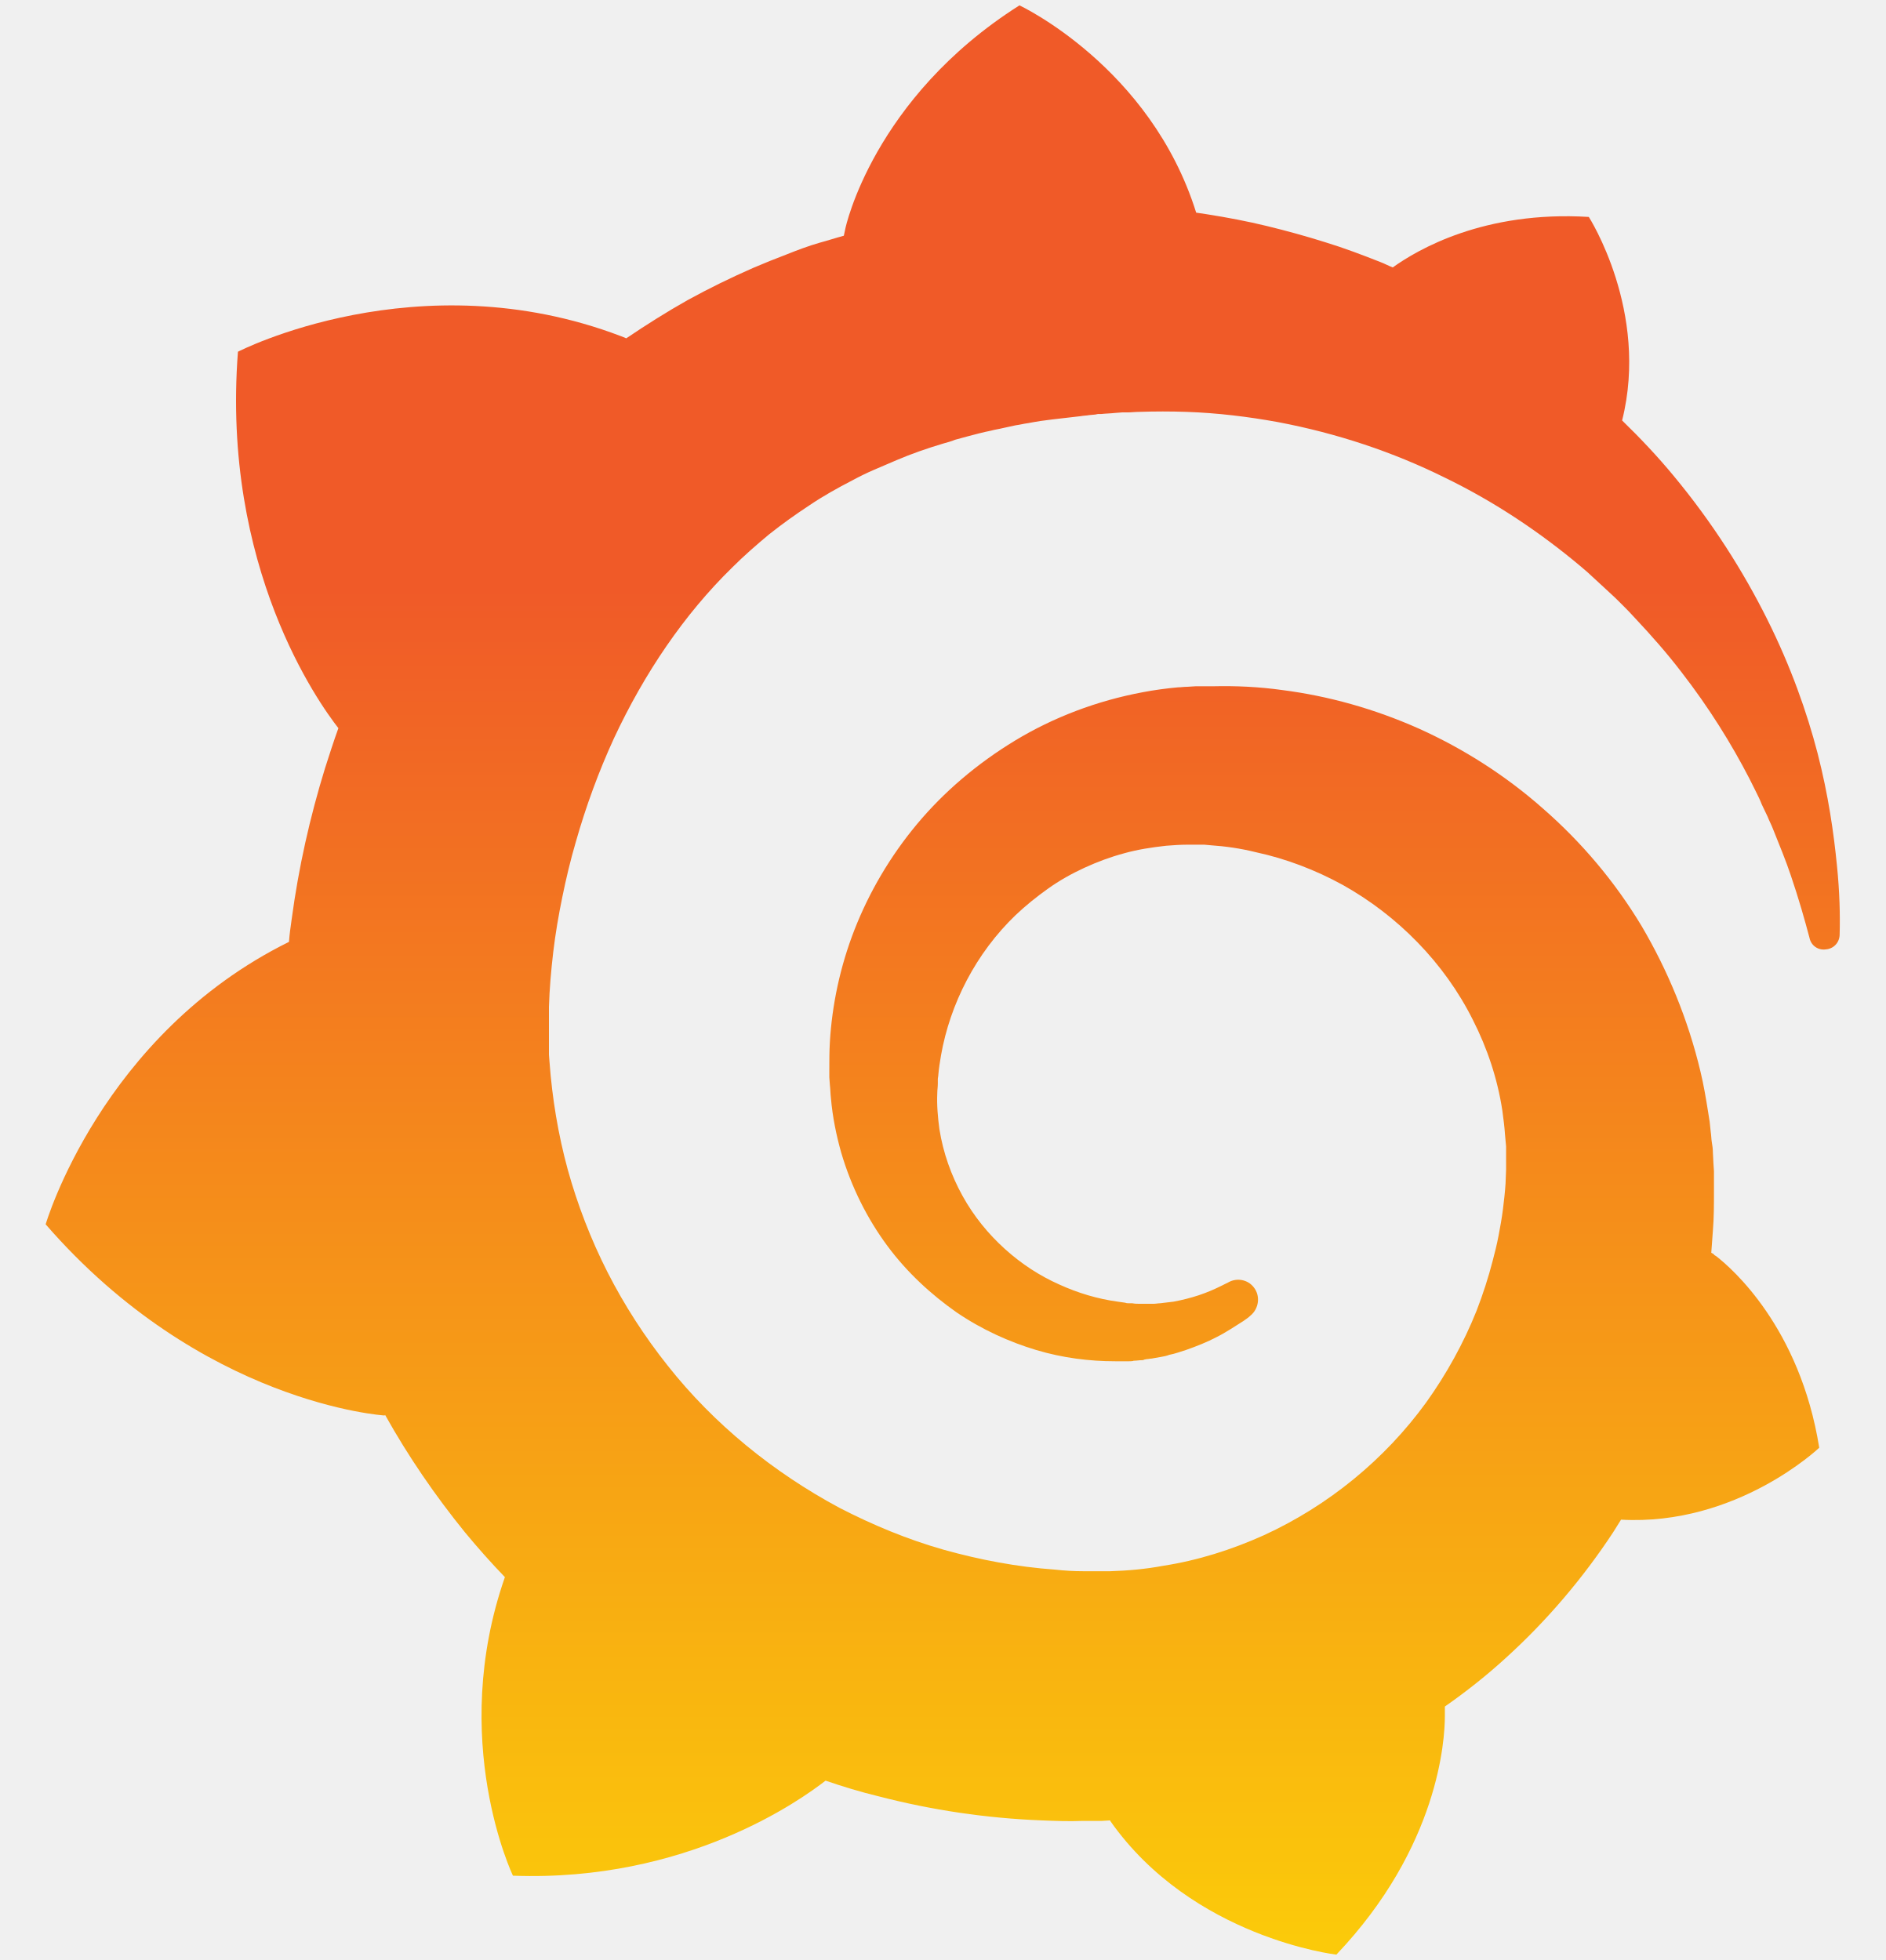
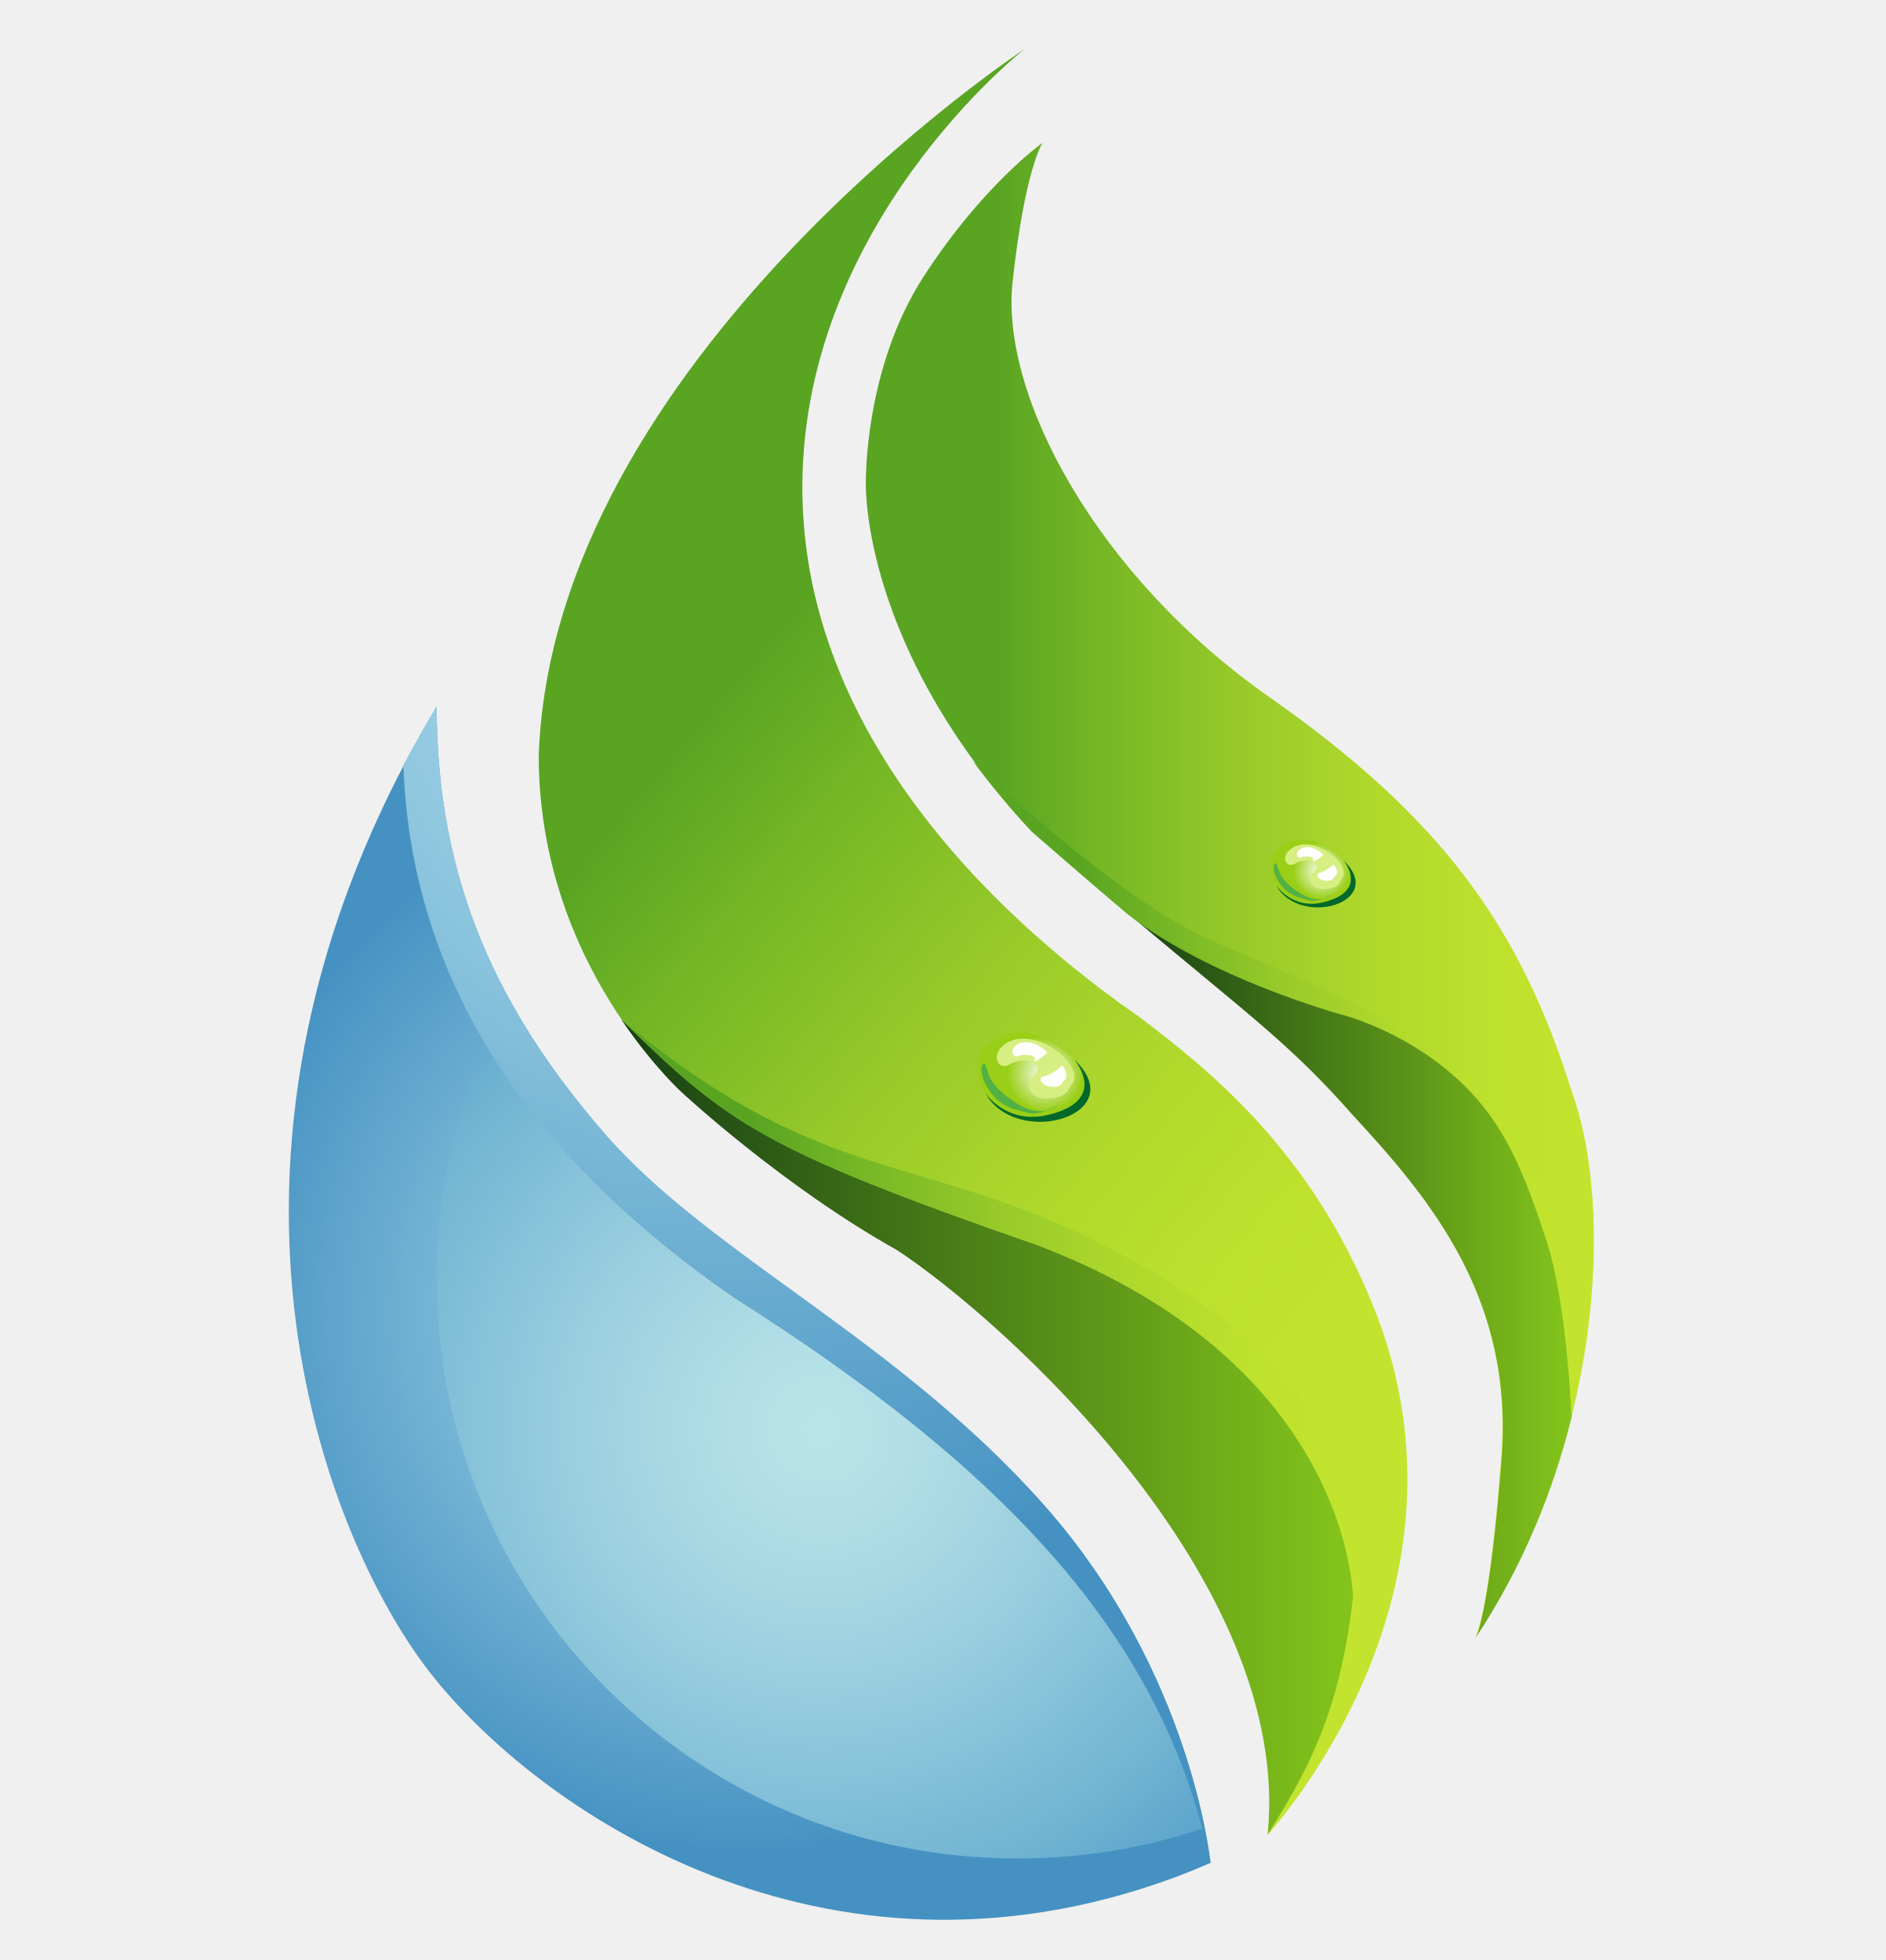
- <svg xmlns="http://www.w3.org/2000/svg" version="1.1" id="Layer_1" x="0px" y="0px" width="351px" height="365px" viewBox="0 0 351 365" style="enable-background:new 0 0 351 365;" xml:space="preserve">
+ <svg xmlns="http://www.w3.org/2000/svg" version="1.1" id="Layer_1" x="0px" y="0px" viewBox="0 0 351 365" style="enable-background:new 0 0 351 365;" xml:space="preserve">
  <style type="text/css">
	.st0{fill:url(#SVGID_1_);}
+ 	.st1{fill:url(#SVGID_2_);}
+ 	.st2{fill:url(#SVGID_3_);}
+ 	.st3{fill:url(#SVGID_4_);}
+ 	.st4{fill:url(#SVGID_5_);}
+ 	.st5{fill:url(#SVGID_6_);}
+ 	.st6{fill:url(#SVGID_7_);}
+ 	.st7{fill:url(#SVGID_8_);}
+ 	.st8{fill:url(#SVGID_9_);}
+ 	.st9{fill-rule:evenodd;clip-rule:evenodd;fill:url(#SVGID_10_);}
+ 	.st10{fill-rule:evenodd;clip-rule:evenodd;fill:#00682A;}
+ 	.st11{fill-rule:evenodd;clip-rule:evenodd;fill:#D6EE82;}
+ 	.st12{fill-rule:evenodd;clip-rule:evenodd;fill:#FFFFFF;}
+ 	.st13{fill-rule:evenodd;clip-rule:evenodd;fill:#52B144;}
+ 	.st14{fill-rule:evenodd;clip-rule:evenodd;fill:url(#SVGID_11_);}
</style>
  <g id="Layer_1_1_">
</g>
-   <linearGradient id="SVGID_1_" gradientUnits="userSpaceOnUse" x1="175.5" y1="30%" x2="175.5" y2="99%">
-     <stop offset="0" style="stop-color:#F05A28" />
-     <stop offset="1" style="stop-color:#FBCA0A" />
-   </linearGradient>
-   <path class="st0" d="M342,161.2c-0.6-6.1-1.6-13.1-3.6-20.9c-2-7.7-5-16.2-9.4-25c-4.4-8.8-10.1-17.9-17.5-26.8  c-2.9-3.5-6.1-6.9-9.5-10.2c5.1-20.3-6.2-37.9-6.2-37.9c-19.5-1.2-31.9,6.1-36.5,9.4c-0.8-0.3-1.5-0.7-2.3-1  c-3.3-1.3-6.7-2.6-10.3-3.7c-3.5-1.1-7.1-2.1-10.8-3c-3.7-0.9-7.4-1.6-11.2-2.2c-0.7-0.1-1.3-0.2-2-0.3  c-8.5-27.2-32.9-38.6-32.9-38.6c-27.3,17.3-32.4,41.5-32.4,41.5s-0.1,0.5-0.3,1.4c-1.5,0.4-3,0.9-4.5,1.3c-2.1,0.6-4.2,1.4-6.2,2.2  c-2.1,0.8-4.1,1.6-6.2,2.5c-4.1,1.8-8.2,3.8-12.2,6c-3.9,2.2-7.7,4.6-11.4,7.1c-0.5-0.2-1-0.4-1-0.4c-37.8-14.4-71.3,2.9-71.3,2.9  c-3.1,40.2,15.1,65.5,18.7,70.1c-0.9,2.5-1.7,5-2.5,7.5c-2.8,9.1-4.9,18.4-6.2,28.1c-0.2,1.4-0.4,2.8-0.5,4.2  C18.8,192.7,8.5,228,8.5,228c29.1,33.5,63.1,35.6,63.1,35.6c0,0,0.1-0.1,0.1-0.1c4.3,7.7,9.3,15,14.9,21.9c2.4,2.9,4.8,5.6,7.4,8.3  c-10.6,30.4,1.5,55.6,1.5,55.6c32.4,1.2,53.7-14.2,58.2-17.7c3.2,1.1,6.5,2.1,9.8,2.9c10,2.6,20.2,4.1,30.4,4.5  c2.5,0.1,5.1,0.2,7.6,0.1l1.2,0l0.8,0l1.6,0l1.6-0.1l0,0.1c15.3,21.8,42.1,24.9,42.1,24.9c19.1-20.1,20.2-40.1,20.2-44.4l0,0  c0,0,0-0.1,0-0.3c0-0.4,0-0.6,0-0.6l0,0c0-0.3,0-0.6,0-0.9c4-2.8,7.8-5.8,11.4-9.1c7.6-6.9,14.3-14.8,19.9-23.3  c0.5-0.8,1-1.6,1.5-2.4c21.6,1.2,36.9-13.4,36.9-13.4c-3.6-22.5-16.4-33.5-19.1-35.6l0,0c0,0-0.1-0.1-0.3-0.2  c-0.2-0.1-0.2-0.2-0.2-0.2c0,0,0,0,0,0c-0.1-0.1-0.3-0.2-0.5-0.3c0.1-1.4,0.2-2.7,0.3-4.1c0.2-2.4,0.2-4.9,0.2-7.3l0-1.8l0-0.9  l0-0.5c0-0.6,0-0.4,0-0.6l-0.1-1.5l-0.1-2c0-0.7-0.1-1.3-0.2-1.9c-0.1-0.6-0.1-1.3-0.2-1.9l-0.2-1.9l-0.3-1.9  c-0.4-2.5-0.8-4.9-1.4-7.4c-2.3-9.7-6.1-18.9-11-27.2c-5-8.3-11.2-15.6-18.3-21.8c-7-6.2-14.9-11.2-23.1-14.9  c-8.3-3.7-16.9-6.1-25.5-7.2c-4.3-0.6-8.6-0.8-12.9-0.7l-1.6,0l-0.4,0c-0.1,0-0.6,0-0.5,0l-0.7,0l-1.6,0.1c-0.6,0-1.2,0.1-1.7,0.1  c-2.2,0.2-4.4,0.5-6.5,0.9c-8.6,1.6-16.7,4.7-23.8,9c-7.1,4.3-13.3,9.6-18.3,15.6c-5,6-8.9,12.7-11.6,19.6c-2.7,6.9-4.2,14.1-4.6,21  c-0.1,1.7-0.1,3.5-0.1,5.2c0,0.4,0,0.9,0,1.3l0.1,1.4c0.1,0.8,0.1,1.7,0.2,2.5c0.3,3.5,1,6.9,1.9,10.1c1.9,6.5,4.9,12.4,8.6,17.4  c3.7,5,8.2,9.1,12.9,12.4c4.7,3.2,9.8,5.5,14.8,7c5,1.5,10,2.1,14.7,2.1c0.6,0,1.2,0,1.7,0c0.3,0,0.6,0,0.9,0c0.3,0,0.6,0,0.9-0.1  c0.5,0,1-0.1,1.5-0.1c0.1,0,0.3,0,0.4-0.1l0.5-0.1c0.3,0,0.6-0.1,0.9-0.1c0.6-0.1,1.1-0.2,1.7-0.3c0.6-0.1,1.1-0.2,1.6-0.4  c1.1-0.2,2.1-0.6,3.1-0.9c2-0.7,4-1.5,5.7-2.4c1.8-0.9,3.4-2,5-3c0.4-0.3,0.9-0.6,1.3-1c1.6-1.3,1.9-3.7,0.6-5.3  c-1.1-1.4-3.1-1.8-4.7-0.9c-0.4,0.2-0.8,0.4-1.2,0.6c-1.4,0.7-2.8,1.3-4.3,1.8c-1.5,0.5-3.1,0.9-4.7,1.2c-0.8,0.1-1.6,0.2-2.5,0.3  c-0.4,0-0.8,0.1-1.3,0.1c-0.4,0-0.9,0-1.2,0c-0.4,0-0.8,0-1.2,0c-0.5,0-1,0-1.5-0.1c0,0-0.3,0-0.1,0l-0.2,0l-0.3,0  c-0.2,0-0.5,0-0.7-0.1c-0.5-0.1-0.9-0.1-1.4-0.2c-3.7-0.5-7.4-1.6-10.9-3.2c-3.6-1.6-7-3.8-10.1-6.6c-3.1-2.8-5.8-6.1-7.9-9.9  c-2.1-3.8-3.6-8-4.3-12.4c-0.3-2.2-0.5-4.5-0.4-6.7c0-0.6,0.1-1.2,0.1-1.8c0,0.2,0-0.1,0-0.1l0-0.2l0-0.5c0-0.3,0.1-0.6,0.1-0.9  c0.1-1.2,0.3-2.4,0.5-3.6c1.7-9.6,6.5-19,13.9-26.1c1.9-1.8,3.9-3.4,6-4.9c2.1-1.5,4.4-2.8,6.8-3.9c2.4-1.1,4.8-2,7.4-2.7  c2.5-0.7,5.1-1.1,7.8-1.4c1.3-0.1,2.6-0.2,4-0.2c0.4,0,0.6,0,0.9,0l1.1,0l0.7,0c0.3,0,0,0,0.1,0l0.3,0l1.1,0.1  c2.9,0.2,5.7,0.6,8.5,1.3c5.6,1.2,11.1,3.3,16.2,6.1c10.2,5.7,18.9,14.5,24.2,25.1c2.7,5.3,4.6,11,5.5,16.9c0.2,1.5,0.4,3,0.5,4.5  l0.1,1.1l0.1,1.1c0,0.4,0,0.8,0,1.1c0,0.4,0,0.8,0,1.1l0,1l0,1.1c0,0.7-0.1,1.9-0.1,2.6c-0.1,1.6-0.3,3.3-0.5,4.9  c-0.2,1.6-0.5,3.2-0.8,4.8c-0.3,1.6-0.7,3.2-1.1,4.7c-0.8,3.1-1.8,6.2-3,9.3c-2.4,6-5.6,11.8-9.4,17.1  c-7.7,10.6-18.2,19.2-30.2,24.7c-6,2.7-12.3,4.7-18.8,5.7c-3.2,0.6-6.5,0.9-9.8,1l-0.6,0l-0.5,0l-1.1,0l-1.6,0l-0.8,0  c0.4,0-0.1,0-0.1,0l-0.3,0c-1.8,0-3.5-0.1-5.3-0.3c-7-0.5-13.9-1.8-20.7-3.7c-6.7-1.9-13.2-4.6-19.4-7.8  c-12.3-6.6-23.4-15.6-32-26.5c-4.3-5.4-8.1-11.3-11.2-17.4c-3.1-6.1-5.6-12.6-7.4-19.1c-1.8-6.6-2.9-13.3-3.4-20.1l-0.1-1.3l0-0.3  l0-0.3l0-0.6l0-1.1l0-0.3l0-0.4l0-0.8l0-1.6l0-0.3c0,0,0,0.1,0-0.1l0-0.6c0-0.8,0-1.7,0-2.5c0.1-3.3,0.4-6.8,0.8-10.2  c0.4-3.4,1-6.9,1.7-10.3c0.7-3.4,1.5-6.8,2.5-10.2c1.9-6.7,4.3-13.2,7.1-19.3c5.7-12.2,13.1-23.1,22-31.8c2.2-2.2,4.5-4.2,6.9-6.2  c2.4-1.9,4.9-3.7,7.5-5.4c2.5-1.7,5.2-3.2,7.9-4.6c1.3-0.7,2.7-1.4,4.1-2c0.7-0.3,1.4-0.6,2.1-0.9c0.7-0.3,1.4-0.6,2.1-0.9  c2.8-1.2,5.7-2.2,8.7-3.1c0.7-0.2,1.5-0.4,2.2-0.7c0.7-0.2,1.5-0.4,2.2-0.6c1.5-0.4,3-0.8,4.5-1.1c0.7-0.2,1.5-0.3,2.3-0.5  c0.8-0.2,1.5-0.3,2.3-0.5c0.8-0.1,1.5-0.3,2.3-0.4l1.1-0.2l1.2-0.2c0.8-0.1,1.5-0.2,2.3-0.3c0.9-0.1,1.7-0.2,2.6-0.3  c0.7-0.1,1.9-0.2,2.6-0.3c0.5-0.1,1.1-0.1,1.6-0.2l1.1-0.1l0.5-0.1l0.6,0c0.9-0.1,1.7-0.1,2.6-0.2l1.3-0.1c0,0,0.5,0,0.1,0l0.3,0  l0.6,0c0.7,0,1.5-0.1,2.2-0.1c2.9-0.1,5.9-0.1,8.8,0c5.8,0.2,11.5,0.9,17,1.9c11.1,2.1,21.5,5.6,31,10.3  c9.5,4.6,17.9,10.3,25.3,16.5c0.5,0.4,0.9,0.8,1.4,1.2c0.4,0.4,0.9,0.8,1.3,1.2c0.9,0.8,1.7,1.6,2.6,2.4c0.9,0.8,1.7,1.6,2.5,2.4  c0.8,0.8,1.6,1.6,2.4,2.5c3.1,3.3,6,6.6,8.6,10c5.2,6.7,9.4,13.5,12.7,19.9c0.2,0.4,0.4,0.8,0.6,1.2c0.2,0.4,0.4,0.8,0.6,1.2  c0.4,0.8,0.8,1.6,1.1,2.4c0.4,0.8,0.7,1.5,1.1,2.3c0.3,0.8,0.7,1.5,1,2.3c1.2,3,2.4,5.9,3.3,8.6c1.5,4.4,2.6,8.3,3.5,11.7  c0.3,1.4,1.6,2.3,3,2.1c1.5-0.1,2.6-1.3,2.6-2.8C342.6,170.4,342.5,166.1,342,161.2z" />
+   <g>
+     <g>
+       <g>
+         <radialGradient id="SVGID_1_" cx="139.559" cy="244.521" r="100.296" gradientUnits="userSpaceOnUse">
+           <stop offset="0" style="stop-color:#B8E4EF" />
+           <stop offset="1" style="stop-color:#4592C2" />
+         </radialGradient>
+         <path class="st0" d="M194.5,280.5c-27.6-31.2-62.2-46.6-81.9-69.3c-19.7-22.7-31.3-46.9-31.3-79.6c-49.7,83-20.7,154.9-1.3,179.8     c20,25.7,73.2,62.3,138.5,38.3c2.4-0.9,4.6-1.8,6.9-2.8l0,0C225.3,346.9,222.1,311.7,194.5,280.5z" />
+         <radialGradient id="SVGID_2_" cx="152.845" cy="266.005" r="213.517" gradientUnits="userSpaceOnUse">
+           <stop offset="0" style="stop-color:#B9E4E8" />
+           <stop offset="8.482704e-02" style="stop-color:#B1DEE6" />
+           <stop offset="0.218" style="stop-color:#9ACFDF" />
+           <stop offset="0.382" style="stop-color:#76B7D4" />
+           <stop offset="0.483" style="stop-color:#5CA5CC" />
+           <stop offset="0.542" style="stop-color:#589AC7" />
+           <stop offset="0.647" style="stop-color:#4C7CB8" />
+           <stop offset="0.783" style="stop-color:#3A4DA1" />
+           <stop offset="0.86" style="stop-color:#2E2F92" />
+         </radialGradient>
+         <path class="st1" d="M112.6,211.2c-7-8.1-13.1-16.4-17.9-25.3c-8.5,15.4-13.4,33.2-13.4,52.1c0,59.7,48.4,108.1,108.1,108.1     c12.2,0,23.9-2,34.8-5.7c-2.3-11.6-9.4-36.8-29.8-59.9C166.9,249.2,132.3,233.9,112.6,211.2z" />
+         <radialGradient id="SVGID_3_" cx="132.035" cy="120.773" r="174.198" gradientUnits="userSpaceOnUse">
+           <stop offset="0" style="stop-color:#B8E4EF" />
+           <stop offset="1" style="stop-color:#4592C2" />
+         </radialGradient>
+         <path class="st2" d="M136.7,241.7c50.2,31.8,79.9,63.1,88.6,105.1c0,0-3.3-35.2-30.8-66.4c-27.6-31.2-62.2-46.6-81.9-69.3     c-19.7-22.7-31.3-46.9-31.3-79.6c-2.2,3.7-4.2,7.3-6.2,11C76.6,185.7,101.9,217.7,136.7,241.7z" />
+       </g>
+       <g>
+         <linearGradient id="SVGID_4_" gradientUnits="userSpaceOnUse" x1="116.628" y1="93.798" x2="274.768" y2="226.969">
+           <stop offset="0.18" style="stop-color:#59A522" />
+           <stop offset="0.308" style="stop-color:#73B525" />
+           <stop offset="0.505" style="stop-color:#96C929" />
+           <stop offset="0.691" style="stop-color:#AFD82C" />
+           <stop offset="0.861" style="stop-color:#BEE12D" />
+           <stop offset="1" style="stop-color:#C3E42E" />
+         </linearGradient>
+         <path class="st3" d="M256.6,245.6c-11.3-29.6-29.6-45-44.6-56.3c-16.8-11.7-61.5-46.1-62.6-96.6c-1.1-50.5,41.4-83.6,41.4-83.6     s-87.9,57.8-90.5,131.6c0,39.1,26.7,62.6,26.7,62.6s18.8,17.5,40.1,29.4c19.8,13,73.8,61.6,69,108.9c0,0,0,0,0,0     C236.8,340.6,276.1,298.1,256.6,245.6z" />
+         <linearGradient id="SVGID_5_" gradientUnits="userSpaceOnUse" x1="115.663" y1="265.645" x2="251.915" y2="265.645">
+           <stop offset="5.617980e-03" style="stop-color:#184114" />
+           <stop offset="1" style="stop-color:#84C51B" />
+         </linearGradient>
+         <path class="st4" d="M251.9,297.4c0,0-0.2-43.2-58.7-65.5c-51.1-17.8-57.6-22.5-77.5-42c5.9,8.7,11.2,13.5,11.2,13.5     s18.8,17.5,40.1,29.4c19.8,13,73.8,61.6,69,108.9C242.7,330.8,249.4,319.9,251.9,297.4z" />
+         <linearGradient id="SVGID_6_" gradientUnits="userSpaceOnUse" x1="115.663" y1="243.608" x2="252.193" y2="243.608">
+           <stop offset="0.18" style="stop-color:#59A522" />
+           <stop offset="0.308" style="stop-color:#73B525" />
+           <stop offset="0.505" style="stop-color:#96C929" />
+           <stop offset="0.691" style="stop-color:#AFD82C" />
+           <stop offset="0.861" style="stop-color:#BEE12D" />
+           <stop offset="1" style="stop-color:#C3E42E" />
+         </linearGradient>
+         <path class="st5" d="M251.9,297.4c0,0-0.2-43.2-58.7-65.5c-51.1-17.8-57.6-22.5-77.5-42c40.8,34,58.3,23,99.3,47.2     C241.6,252.7,254.3,272.7,251.9,297.4z" />
+       </g>
+       <g>
+         <linearGradient id="SVGID_7_" gradientUnits="userSpaceOnUse" x1="161.22" y1="165.81" x2="296.783" y2="165.81">
+           <stop offset="0.18" style="stop-color:#59A522" />
+           <stop offset="0.308" style="stop-color:#73B525" />
+           <stop offset="0.505" style="stop-color:#96C929" />
+           <stop offset="0.691" style="stop-color:#AFD82C" />
+           <stop offset="0.861" style="stop-color:#BEE12D" />
+           <stop offset="1" style="stop-color:#C3E42E" />
+         </linearGradient>
+         <path class="st6" d="M292.7,203.5c-9.7-31.2-24.6-51.4-56.4-73.7c-31.8-22.3-50-55.8-47.8-77.1c2.3-21.3,5.6-26.1,5.6-26.1     s-11.1,7.8-22.2,25c-11.1,17.2-10.7,38.4-10.7,38.4s-1,30.6,30.9,64.7c37.7,32.8,45.2,36.4,59.8,53     c14.8,15.9,29.9,34.4,27.6,63.7c-2.1,27.7-4.5,32.9-4.8,33.4C298.5,269,300.4,224.6,292.7,203.5z" />
+         <linearGradient id="SVGID_8_" gradientUnits="userSpaceOnUse" x1="210.088" y1="237.537" x2="292.627" y2="237.537">
+           <stop offset="5.617980e-03" style="stop-color:#184114" />
+           <stop offset="1" style="stop-color:#84C51B" />
+         </linearGradient>
+         <path class="st7" d="M292.6,263.9C292.6,263.9,292.6,263.9,292.6,263.9c-3.4,13.8-9.2,28-17.8,41c0.4-0.8,2.7-6.5,4.8-33.4     c2.2-29.4-12.9-47.8-27.6-63.7c-11.9-13.5-19.1-18.4-41.9-37.6c15.2,12,39.6,18.6,39.6,18.6s11.2,2.7,20.9,11.3     c9.8,8.6,13.4,18.8,17.3,30.5C291.7,242.2,292.6,263.3,292.6,263.9z" />
+         <linearGradient id="SVGID_9_" gradientUnits="userSpaceOnUse" x1="181.166" y1="202.704" x2="292.995" y2="202.704">
+           <stop offset="0.18" style="stop-color:#59A522" />
+           <stop offset="0.308" style="stop-color:#73B525" />
+           <stop offset="0.505" style="stop-color:#96C929" />
+           <stop offset="0.691" style="stop-color:#AFD82C" />
+           <stop offset="0.861" style="stop-color:#BEE12D" />
+           <stop offset="1" style="stop-color:#C3E42E" />
+         </linearGradient>
+         <path class="st8" d="M292.6,263.9c0-0.6-0.9-21.7-4.8-33.2c-3.9-11.7-7.5-22-17.3-30.5c-9.8-8.6-20.9-11.3-20.9-11.3     s-24.4-6.7-39.6-18.6c0,0,0,0,0,0c-5.1-4.3-11-9.4-17.9-15.4c-4.2-4.5-7.8-8.9-11-13.2c0.8,0.8,27.3,26.3,45,33.7     c18,7.6,29.1,12.5,38.3,18.5C273.7,199.8,296.1,218.2,292.6,263.9z" />
+       </g>
+     </g>
+     <g>
+       <radialGradient id="SVGID_10_" cx="194.616" cy="199.939" r="7.048" gradientUnits="userSpaceOnUse">
+         <stop offset="0" style="stop-color:#FFFFFF" />
+         <stop offset="1" style="stop-color:#99CF16" />
+       </radialGradient>
+       <path class="st9" d="M182.1,199.1c-0.6-6.1,7.9-8.2,11.9-6C219,207.1,183.9,217.4,182.1,199.1z" />
+       <path class="st10" d="M200.1,197.4c10.6,10.3-10.9,16.6-16.7,6.1c0.1,0.2,4.1,6,11.8,4.1C203.1,205.7,203,201.3,200.1,197.4z" />
+       <path class="st11" d="M199.4,202.1c0,0,2-1.7-1.1-5c-3-3.2-7.9-4.8-11-2.8c-3.1,2-1.5,5.3,0.7,3.9c2.3-1.4,5.5-0.4,5.2,0.9    c-0.3,1.3-2.6,2.3-1.2,4.3c1.3,2,5.9,1.1,6.7-0.1C199.4,202.1,199.4,202.1,199.4,202.1z" />
+       <path class="st12" d="M195,196c-1.5-1.6-3.8-2.4-5.4-1.6c-1.8,0.9-1.2,2.8,0.2,2.2c0.6-0.3,3.6-0.3,2.7,1.1    C193,197.7,194.7,196.4,195,196z" />
+       <path class="st12" d="M198.1,201.2c1-0.7,0.1-2.2-0.3-2.8c-0.9,0.8-2.6,2.1-3.9,2.1c-0.9,1.7,2.9,2.5,3.7,1.4    C198.1,201.2,198.1,201.2,198.1,201.2z" />
+       <path class="st13" d="M196.9,205.8c0,0-2.9,2.8-7.7-0.4c-4.8-3.1-5.1-5.1-5.6-6.8c-0.5-1.7-1.9,0.7,0.4,4.2    c2.3,3.5,4.8,3.7,7.2,4.4C193.6,207.9,196.9,205.8,196.9,205.8z" />
+     </g>
+     <g>
+       <radialGradient id="SVGID_11_" cx="246.043" cy="162.161" r="5.316" gradientUnits="userSpaceOnUse">
+         <stop offset="0" style="stop-color:#FFFFFF" />
+         <stop offset="1" style="stop-color:#99CF16" />
+       </radialGradient>
+       <path class="st14" d="M236.6,161.5c-0.4-4.6,6-6.2,9-4.5C264.4,167.6,238,175.3,236.6,161.5z" />
+       <path class="st10" d="M250.2,160.3c8,7.8-8.2,12.5-12.6,4.6c0.1,0.1,3.1,4.6,8.9,3.1C252.4,166.5,252.3,163.2,250.2,160.3z" />
+       <path class="st11" d="M249.7,163.8c0,0,1.5-1.3-0.8-3.8c-2.3-2.4-6-3.6-8.3-2.1c-2.4,1.5-1.2,4,0.6,2.9c1.7-1.1,4.1-0.3,3.9,0.7    c-0.2,1-1.9,1.7-0.9,3.2c1,1.5,4.5,0.8,5,0C249.7,163.8,249.7,163.8,249.7,163.8z" />
+       <path class="st12" d="M246.4,159.2c-1.1-1.2-2.8-1.8-4.1-1.2c-1.4,0.7-0.9,2.1,0.1,1.6c0.5-0.2,2.7-0.2,2,0.8    C244.9,160.5,246.1,159.5,246.4,159.2z" />
+       <path class="st12" d="M248.6,163.1c0.7-0.5,0.1-1.7-0.3-2.1c-0.7,0.6-1.9,1.5-2.9,1.6c-0.7,1.3,2.2,1.9,2.8,1    C248.6,163.1,248.6,163.1,248.6,163.1z" />
+       <path class="st13" d="M247.8,166.6c0,0-2.2,2.1-5.8-0.3c-3.6-2.3-3.8-3.9-4.2-5.1c-0.4-1.3-1.4,0.5,0.3,3.1    c1.8,2.6,3.7,2.8,5.4,3.3C245.3,168.2,247.8,166.6,247.8,166.6z" />
+     </g>
+   </g>
</svg>
